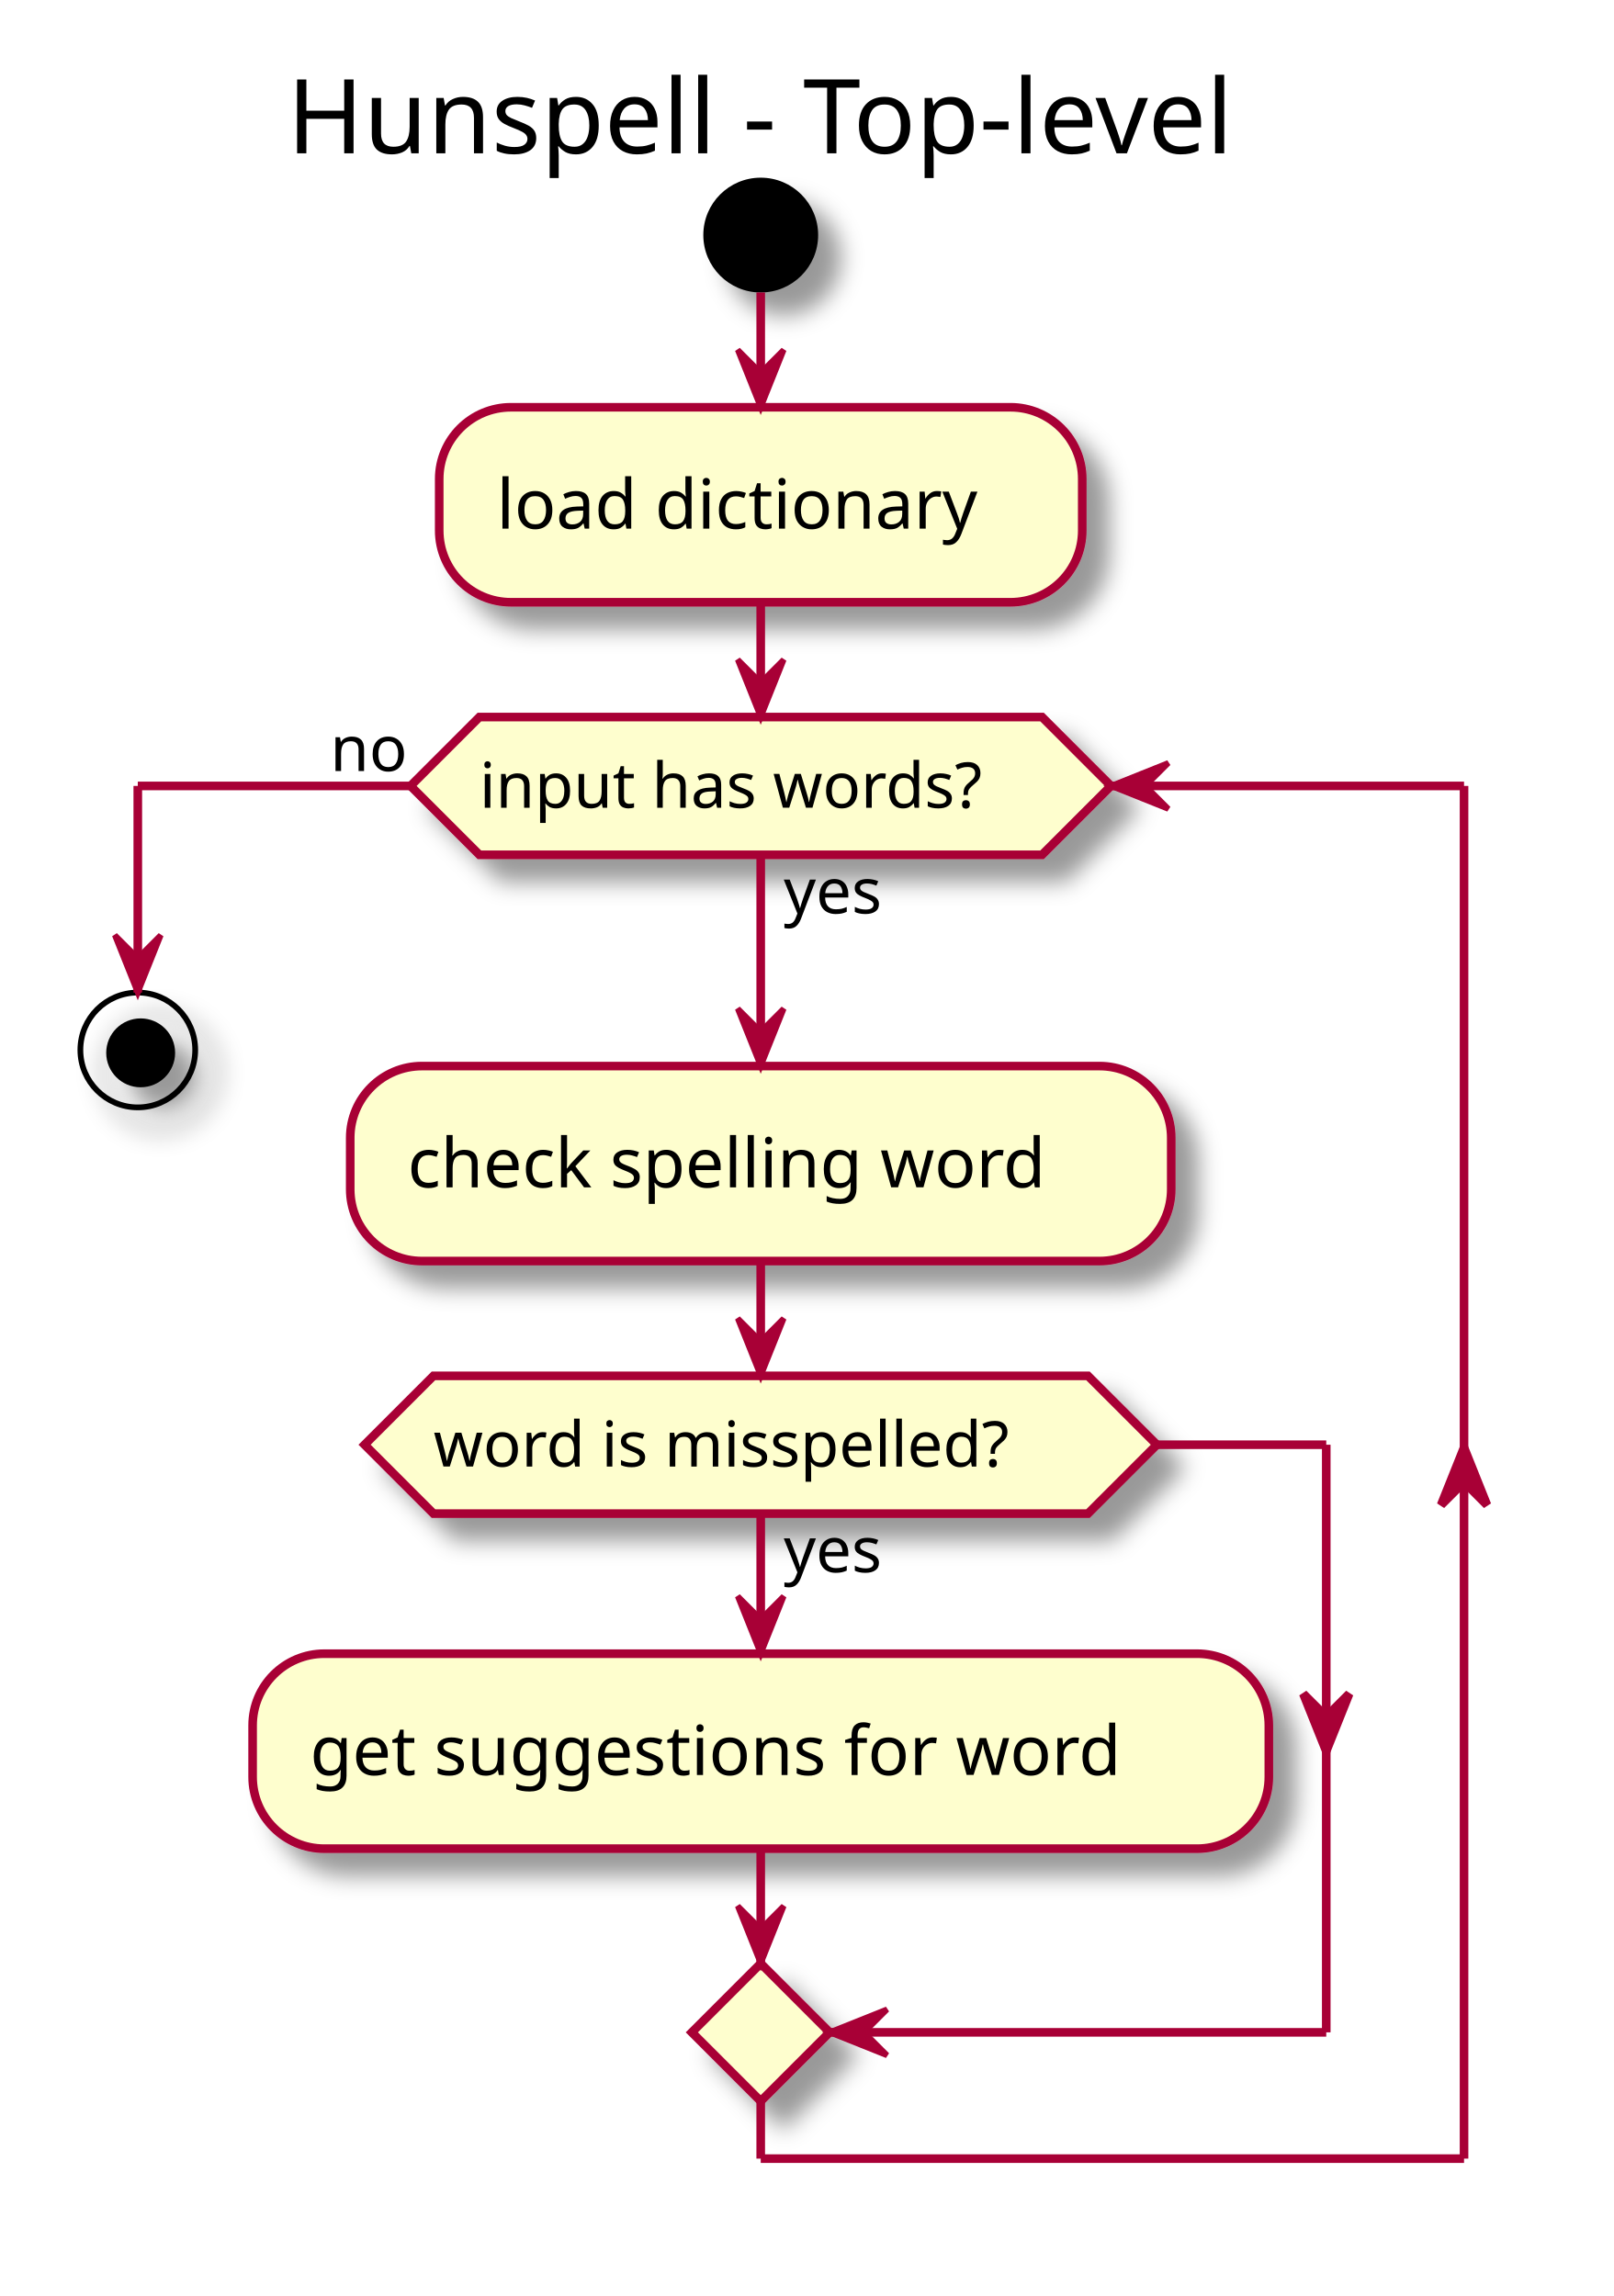
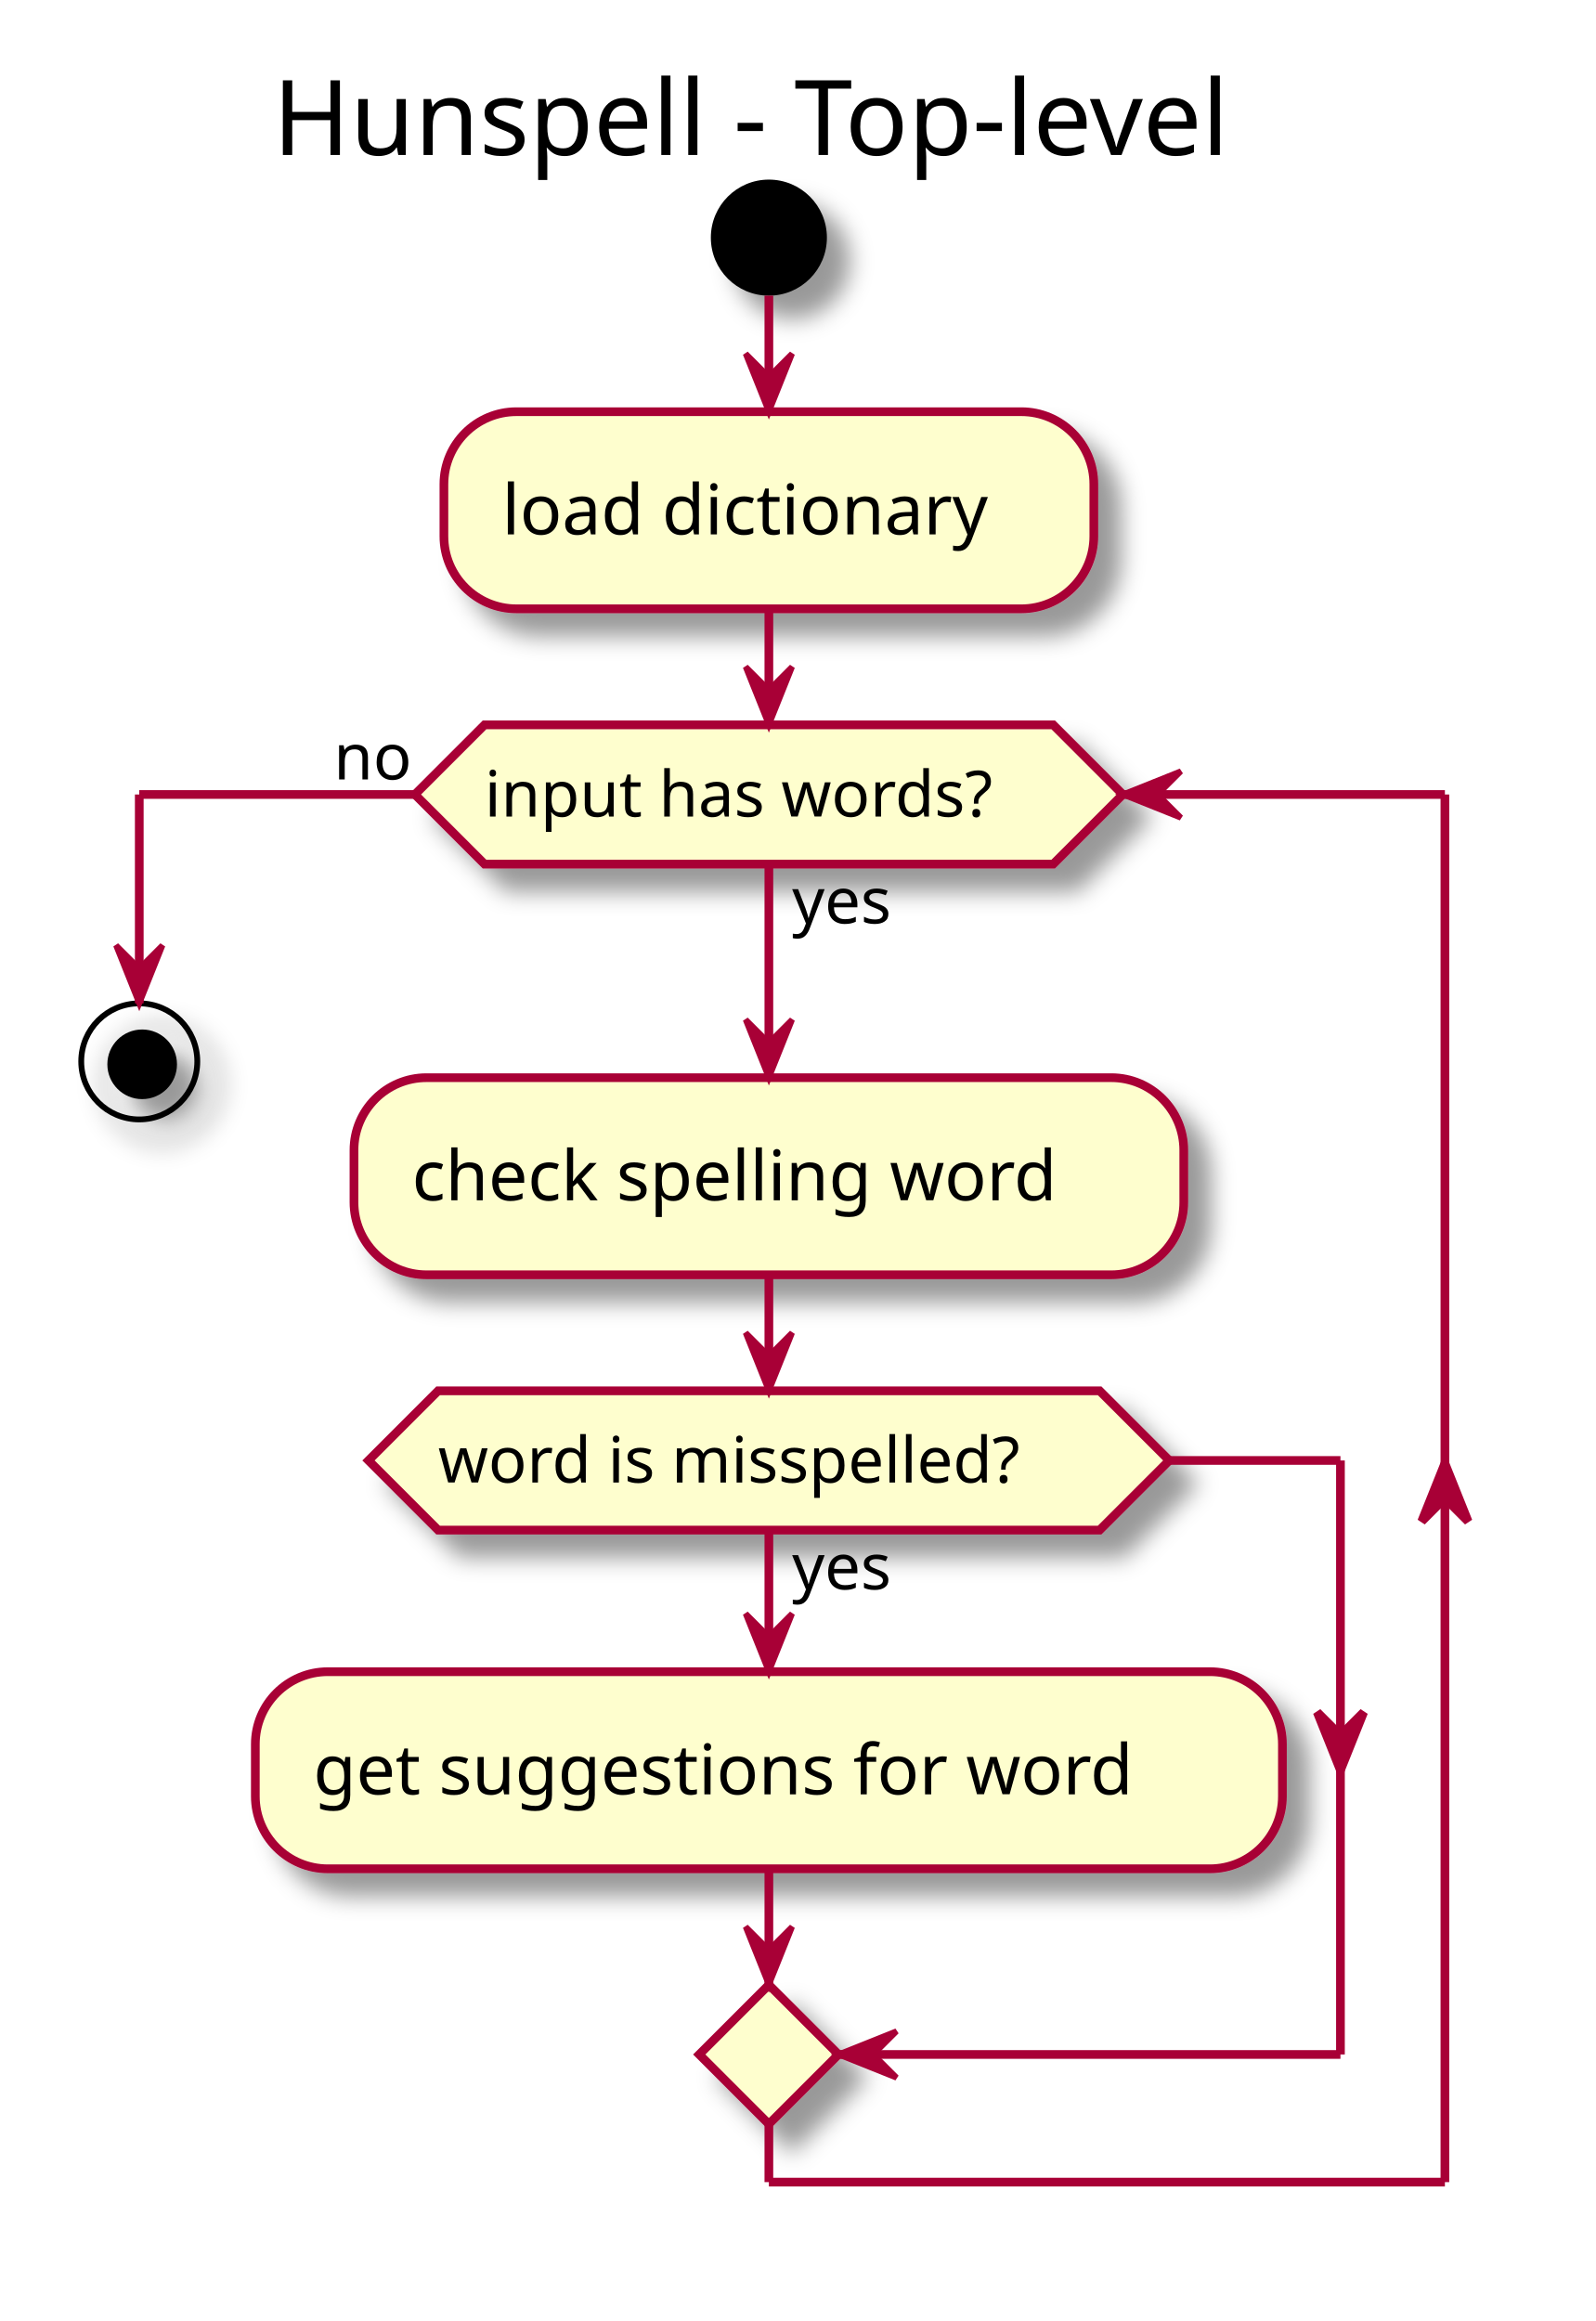
- <svg xmlns="http://www.w3.org/2000/svg" contentScriptType="application/ecmascript" contentStyleType="text/css" height="400px" preserveAspectRatio="none" style="width:281px;height:400px;" version="1.1" viewBox="0 0 281 400" width="281px" zoomAndPan="magnify">
+ <svg xmlns="http://www.w3.org/2000/svg" contentScriptType="application/ecmascript" contentStyleType="text/css" height="400px" preserveAspectRatio="none" style="width:275px;height:400px;" version="1.1" viewBox="0 0 275 400" width="275px" zoomAndPan="magnify">
  <defs>
    <linearGradient id="g2mea92sggo4x0" x1="0%" x2="100%" y1="50%" y2="50%">
      <stop offset="0%" stop-color="#FFFFFF" />
      <stop offset="100%" stop-color="#FFFFFF" />
    </linearGradient>
    <filter height="300%" id="f2mea92sggo4x" width="300%" x="-1" y="-1">
      <feGaussianBlur result="blurOut" stdDeviation="2.0" />
      <feColorMatrix in="blurOut" result="blurOut2" type="matrix" values="0 0 0 0 0 0 0 0 0 0 0 0 0 0 0 0 0 0 .4 0" />
      <feOffset dx="4.0" dy="4.0" in="blurOut2" result="blurOut3" />
      <feBlend in="SourceGraphic" in2="blurOut3" mode="normal" />
    </filter>
  </defs>
  <g>
-     <rect fill="url(#g2mea92sggo4x0)" height="400" style="stroke: none; stroke-width: 1.0;" width="281" x="0" y="0" />
-     <text fill="#000000" font-family="sans-serif" font-size="18" lengthAdjust="spacingAndGlyphs" textLength="179" x="50" y="26.708">Hunspell - Top-level</text>
+     <rect fill="url(#g2mea92sggo4x0)" height="400" style="stroke: none; stroke-width: 1.0;" width="275" x="0" y="0" />
+     <text fill="#000000" font-family="sans-serif" font-size="18" lengthAdjust="spacingAndGlyphs" textLength="179" x="47" y="26.708">Hunspell - Top-level</text>
    <ellipse cx="132.5" cy="40.953" fill="#000000" filter="url(#f2mea92sggo4x)" rx="10" ry="10" style="stroke: none; stroke-width: 1.0;" />
    <rect fill="#FEFECE" filter="url(#f2mea92sggo4x)" height="33.969" rx="12.5" ry="12.5" style="stroke: #A80036; stroke-width: 1.5;" width="112" x="76.5" y="70.953" />
    <text fill="#000000" font-family="sans-serif" font-size="12" lengthAdjust="spacingAndGlyphs" textLength="92" x="86.5" y="92.092">load dictionary</text>
    <rect fill="#FEFECE" filter="url(#f2mea92sggo4x)" height="33.969" rx="12.5" ry="12.5" style="stroke: #A80036; stroke-width: 1.5;" width="143" x="61" y="185.727" />
    <text fill="#000000" font-family="sans-serif" font-size="12" lengthAdjust="spacingAndGlyphs" textLength="123" x="71" y="206.865">check spelling word</text>
    <rect fill="#FEFECE" filter="url(#f2mea92sggo4x)" height="33.969" rx="12.5" ry="12.5" style="stroke: #A80036; stroke-width: 1.5;" width="177" x="44" y="288.098" />
    <text fill="#000000" font-family="sans-serif" font-size="12" lengthAdjust="spacingAndGlyphs" textLength="157" x="54" y="309.236">get suggestions for word</text>
    <polygon fill="#FEFECE" filter="url(#f2mea92sggo4x)" points="75.5,239.695,189.5,239.695,201.5,251.695,189.5,263.695,75.5,263.695,63.5,251.695,75.5,239.695" style="stroke: #A80036; stroke-width: 1.5;" />
    <text fill="#000000" font-family="sans-serif" font-size="11" lengthAdjust="spacingAndGlyphs" textLength="20" x="136.5" y="273.906">yes</text>
    <text fill="#000000" font-family="sans-serif" font-size="11" lengthAdjust="spacingAndGlyphs" textLength="114" x="75.5" y="255.503">word is misspelled?</text>
    <polygon fill="#FEFECE" filter="url(#f2mea92sggo4x)" points="132.5,342.066,144.5,354.066,132.5,366.066,120.5,354.066,132.5,342.066" style="stroke: #A80036; stroke-width: 1.5;" />
    <polygon fill="#FEFECE" filter="url(#f2mea92sggo4x)" points="83.5,124.922,181.5,124.922,193.5,136.922,181.5,148.922,83.5,148.922,71.5,136.922,83.5,124.922" style="stroke: #A80036; stroke-width: 1.5;" />
    <text fill="#000000" font-family="sans-serif" font-size="11" lengthAdjust="spacingAndGlyphs" textLength="20" x="136.5" y="159.132">yes</text>
    <text fill="#000000" font-family="sans-serif" font-size="11" lengthAdjust="spacingAndGlyphs" textLength="98" x="83.5" y="140.73">input has words?</text>
    <text fill="#000000" font-family="sans-serif" font-size="11" lengthAdjust="spacingAndGlyphs" textLength="14" x="57.5" y="134.328">no</text>
    <ellipse cx="24" cy="182.922" fill="none" filter="url(#f2mea92sggo4x)" rx="10" ry="10" style="stroke: #000000; stroke-width: 1.0;" />
    <ellipse cx="24.5" cy="183.422" fill="#000000" filter="url(#f2mea92sggo4x)" rx="6" ry="6" style="stroke: none; stroke-width: 1.0;" />
    <line style="stroke: #A80036; stroke-width: 1.5;" x1="132.5" x2="132.5" y1="50.953" y2="70.953" />
    <polygon fill="#A80036" points="128.5,60.953,132.5,70.953,136.5,60.953,132.5,64.953" style="stroke: #A80036; stroke-width: 1.0;" />
    <line style="stroke: #A80036; stroke-width: 1.5;" x1="132.5" x2="132.5" y1="263.695" y2="288.098" />
    <polygon fill="#A80036" points="128.5,278.098,132.5,288.098,136.5,278.098,132.5,282.098" style="stroke: #A80036; stroke-width: 1.0;" />
    <line style="stroke: #A80036; stroke-width: 1.5;" x1="201.5" x2="231" y1="251.695" y2="251.695" />
    <polygon fill="#A80036" points="227,295.082,231,305.082,235,295.082,231,299.082" style="stroke: #A80036; stroke-width: 1.5;" />
    <line style="stroke: #A80036; stroke-width: 1.5;" x1="231" x2="231" y1="251.695" y2="354.066" />
    <line style="stroke: #A80036; stroke-width: 1.5;" x1="231" x2="144.5" y1="354.066" y2="354.066" />
    <polygon fill="#A80036" points="154.5,350.066,144.5,354.066,154.5,358.066,150.5,354.066" style="stroke: #A80036; stroke-width: 1.0;" />
    <line style="stroke: #A80036; stroke-width: 1.5;" x1="132.5" x2="132.5" y1="322.066" y2="342.066" />
    <polygon fill="#A80036" points="128.5,332.066,132.5,342.066,136.5,332.066,132.5,336.066" style="stroke: #A80036; stroke-width: 1.0;" />
    <line style="stroke: #A80036; stroke-width: 1.5;" x1="132.5" x2="132.5" y1="219.695" y2="239.695" />
    <polygon fill="#A80036" points="128.5,229.695,132.5,239.695,136.5,229.695,132.5,233.695" style="stroke: #A80036; stroke-width: 1.0;" />
    <line style="stroke: #A80036; stroke-width: 1.5;" x1="132.5" x2="132.5" y1="148.922" y2="185.727" />
    <polygon fill="#A80036" points="128.5,175.727,132.5,185.727,136.5,175.727,132.5,179.727" style="stroke: #A80036; stroke-width: 1.0;" />
    <line style="stroke: #A80036; stroke-width: 1.5;" x1="132.5" x2="132.5" y1="366.066" y2="376.066" />
-     <line style="stroke: #A80036; stroke-width: 1.5;" x1="132.5" x2="255" y1="376.066" y2="376.066" />
-     <polygon fill="#A80036" points="251,262.195,255,252.195,259,262.195,255,258.195" style="stroke: #A80036; stroke-width: 1.5;" />
-     <line style="stroke: #A80036; stroke-width: 1.5;" x1="255" x2="255" y1="136.922" y2="376.066" />
-     <line style="stroke: #A80036; stroke-width: 1.5;" x1="255" x2="193.5" y1="136.922" y2="136.922" />
+     <line style="stroke: #A80036; stroke-width: 1.5;" x1="132.5" x2="249" y1="376.066" y2="376.066" />
+     <polygon fill="#A80036" points="245,262.195,249,252.195,253,262.195,249,258.195" style="stroke: #A80036; stroke-width: 1.5;" />
+     <line style="stroke: #A80036; stroke-width: 1.5;" x1="249" x2="249" y1="136.922" y2="376.066" />
+     <line style="stroke: #A80036; stroke-width: 1.5;" x1="249" x2="193.5" y1="136.922" y2="136.922" />
    <polygon fill="#A80036" points="203.5,132.922,193.5,136.922,203.5,140.922,199.5,136.922" style="stroke: #A80036; stroke-width: 1.0;" />
    <line style="stroke: #A80036; stroke-width: 1.5;" x1="71.5" x2="24" y1="136.922" y2="136.922" />
    <line style="stroke: #A80036; stroke-width: 1.5;" x1="24" x2="24" y1="136.922" y2="172.922" />
    <polygon fill="#A80036" points="20,162.922,24,172.922,28,162.922,24,166.922" style="stroke: #A80036; stroke-width: 1.0;" />
    <line style="stroke: #A80036; stroke-width: 1.5;" x1="132.5" x2="132.5" y1="104.922" y2="124.922" />
    <polygon fill="#A80036" points="128.5,114.922,132.5,124.922,136.5,114.922,132.5,118.922" style="stroke: #A80036; stroke-width: 1.0;" />
  </g>
</svg>
